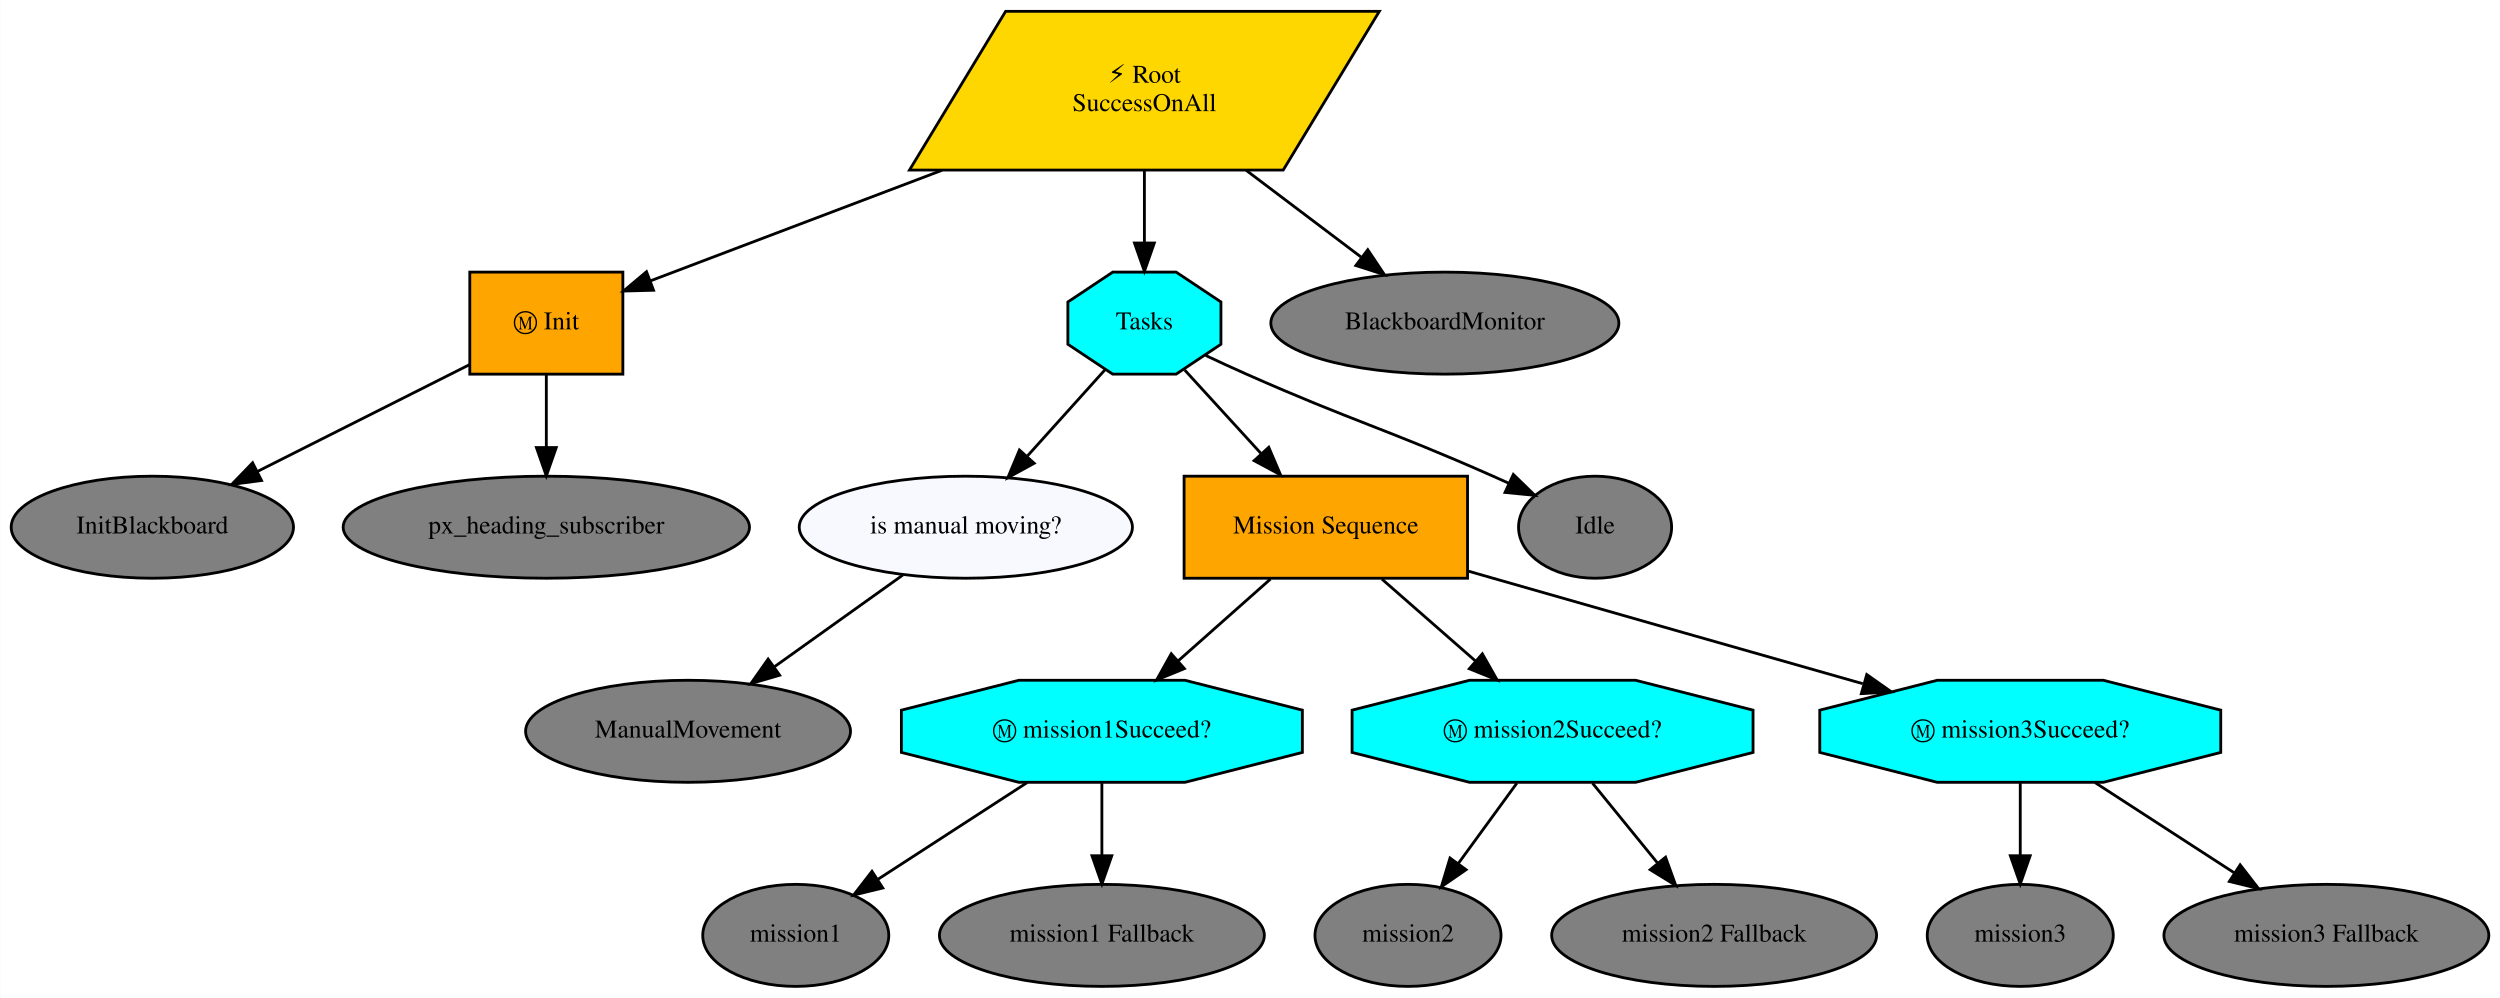
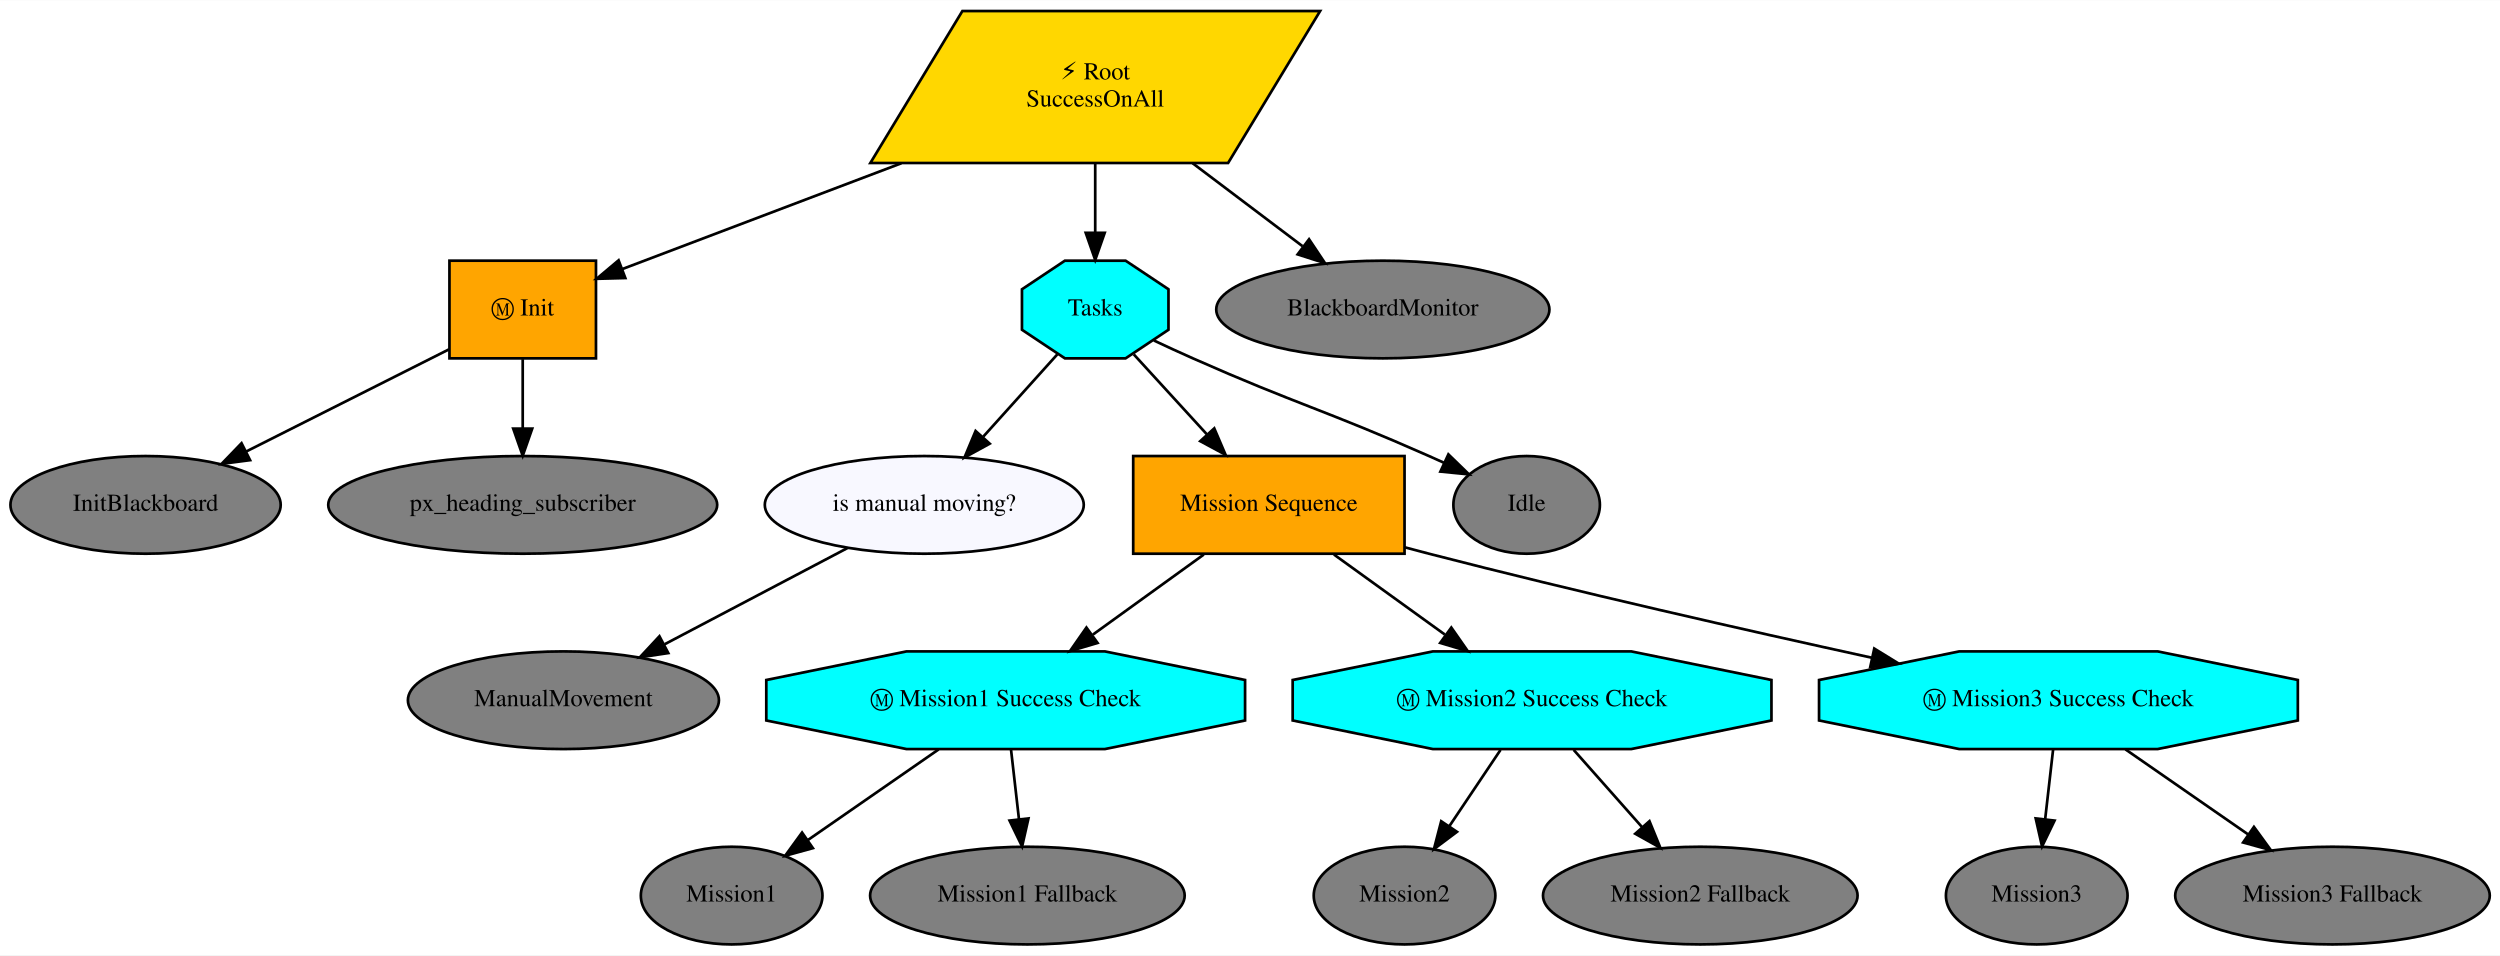
- <svg xmlns="http://www.w3.org/2000/svg" width="882pt" height="352pt" viewBox="0.00 0.00 881.81 352.00">
+ <svg xmlns="http://www.w3.org/2000/svg" width="921pt" height="352pt" viewBox="0.00 0.00 921.39 352.00">
  <g id="graph0" class="graph" transform="scale(1 1) rotate(0) translate(4 348)">
-     <polygon fill="white" stroke="transparent" points="-4,4 -4,-348 877.81,-348 877.81,4 -4,4" />
+     <polygon fill="white" stroke="transparent" points="-4,4 -4,-348 917.39,-348 917.39,4 -4,4" />
    <g id="node1" class="node">
      <polygon fill="gold" stroke="black" points="482.53,-344 350.69,-344 316.77,-288 448.62,-288 482.53,-344" />
      <text text-anchor="middle" x="399.65" y="-318.8" font-family="Times,serif" font-size="9.00">⚡ Root</text>
      <text text-anchor="middle" x="399.65" y="-308.8" font-family="Times,serif" font-size="9.00">SuccessOnAll</text>
    </g>
    <g id="node2" class="node">
      <polygon fill="orange" stroke="black" points="215.65,-252 161.65,-252 161.65,-216 215.65,-216 215.65,-252" />
      <text text-anchor="middle" x="188.65" y="-231.8" font-family="Times,serif" font-size="9.00">Ⓜ Init</text>
    </g>
    <g id="edge1" class="edge">
      <path fill="none" stroke="black" d="M328.22,-287.92C293.67,-274.82 253.67,-259.65 225.37,-248.92" />
      <polygon fill="black" stroke="black" points="226.47,-245.6 215.88,-245.32 223.99,-252.14 226.47,-245.6" />
    </g>
    <g id="node5" class="node">
      <polygon fill="cyan" stroke="black" points="426.65,-226.54 426.65,-241.46 410.84,-252 388.47,-252 372.65,-241.46 372.65,-226.54 388.47,-216 410.84,-216 426.65,-226.54" />
      <text text-anchor="middle" x="399.65" y="-231.8" font-family="Times,serif" font-size="9.00">Tasks</text>
    </g>
    <g id="edge4" class="edge">
      <path fill="none" stroke="black" d="M399.65,-287.92C399.65,-279.72 399.65,-270.72 399.65,-262.49" />
      <polygon fill="black" stroke="black" points="403.15,-262.27 399.65,-252.27 396.15,-262.27 403.15,-262.27" />
    </g>
    <g id="node19" class="node">
      <ellipse fill="gray" stroke="black" cx="505.65" cy="-234" rx="61.4" ry="18" />
      <text text-anchor="middle" x="505.65" y="-231.8" font-family="Times,serif" font-size="9.00">BlackboardMonitor</text>
    </g>
    <g id="edge18" class="edge">
      <path fill="none" stroke="black" d="M435.54,-287.92C448.71,-277.97 463.47,-266.83 476.04,-257.35" />
      <polygon fill="black" stroke="black" points="478.46,-259.9 484.34,-251.09 474.25,-254.32 478.46,-259.9" />
    </g>
    <g id="node3" class="node">
      <ellipse fill="gray" stroke="black" cx="49.65" cy="-162" rx="49.8" ry="18" />
      <text text-anchor="middle" x="49.65" y="-159.8" font-family="Times,serif" font-size="9.00">InitBlackboard</text>
    </g>
    <g id="edge2" class="edge">
      <path fill="none" stroke="black" d="M161.52,-219.34C140.18,-208.59 110.22,-193.5 86.67,-181.64" />
      <polygon fill="black" stroke="black" points="88.17,-178.48 77.67,-177.11 85.02,-184.73 88.17,-178.48" />
    </g>
    <g id="node4" class="node">
      <ellipse fill="gray" stroke="black" cx="188.65" cy="-162" rx="71.68" ry="18" />
      <text text-anchor="middle" x="188.65" y="-159.8" font-family="Times,serif" font-size="9.00">px_heading_subscriber</text>
    </g>
    <g id="edge3" class="edge">
      <path fill="none" stroke="black" d="M188.65,-215.7C188.65,-207.98 188.65,-198.71 188.65,-190.11" />
      <polygon fill="black" stroke="black" points="192.15,-190.1 188.65,-180.1 185.15,-190.1 192.15,-190.1" />
    </g>
    <g id="node6" class="node">
      <ellipse fill="ghostwhite" stroke="black" cx="336.65" cy="-162" rx="58.78" ry="18" />
      <text text-anchor="middle" x="336.65" y="-159.8" font-family="Times,serif" font-size="9.00">is manual moving?</text>
    </g>
    <g id="edge5" class="edge">
      <path fill="none" stroke="black" d="M385.67,-217.46C377.66,-208.57 367.44,-197.21 358.4,-187.16" />
      <polygon fill="black" stroke="black" points="360.76,-184.56 351.47,-179.47 355.56,-189.24 360.76,-184.56" />
    </g>
    <g id="node8" class="node">
      <polygon fill="orange" stroke="black" points="513.65,-180 413.65,-180 413.65,-144 513.65,-144 513.65,-180" />
      <text text-anchor="middle" x="463.65" y="-159.8" font-family="Times,serif" font-size="9.00">Mission Sequence</text>
    </g>
    <g id="edge7" class="edge">
      <path fill="none" stroke="black" d="M413.86,-217.46C421.76,-208.82 431.79,-197.85 440.77,-188.03" />
      <polygon fill="black" stroke="black" points="443.52,-190.2 447.69,-180.46 438.36,-185.48 443.52,-190.2" />
    </g>
    <g id="node18" class="node">
      <ellipse fill="gray" stroke="black" cx="558.65" cy="-162" rx="27" ry="18" />
      <text text-anchor="middle" x="558.65" y="-159.8" font-family="Times,serif" font-size="9.00">Idle</text>
    </g>
    <g id="edge17" class="edge">
      <path fill="none" stroke="black" d="M421.28,-222.58C425.99,-220.36 430.98,-218.07 435.65,-216 473.92,-199.06 484.39,-196.94 522.65,-180 524.45,-179.2 526.3,-178.37 528.16,-177.53" />
      <polygon fill="black" stroke="black" points="529.81,-180.62 537.41,-173.24 526.87,-174.27 529.81,-180.62" />
    </g>
    <g id="node7" class="node">
-       <ellipse fill="gray" stroke="black" cx="238.65" cy="-90" rx="57.32" ry="18" />
-       <text text-anchor="middle" x="238.65" y="-87.8" font-family="Times,serif" font-size="9.00">ManualMovement</text>
+       <ellipse fill="gray" stroke="black" cx="203.65" cy="-90" rx="57.32" ry="18" />
+       <text text-anchor="middle" x="203.65" y="-87.8" font-family="Times,serif" font-size="9.00">ManualMovement</text>
    </g>
    <g id="edge6" class="edge">
-       <path fill="none" stroke="black" d="M314.41,-145.12C301.01,-135.54 283.74,-123.21 269.08,-112.74" />
-       <polygon fill="black" stroke="black" points="270.97,-109.79 260.8,-106.82 266.9,-115.48 270.97,-109.79" />
+       <path fill="none" stroke="black" d="M308.45,-146.15C288.79,-135.81 262.35,-121.89 240.95,-110.63" />
+       <polygon fill="black" stroke="black" points="242.3,-107.38 231.82,-105.82 239.04,-113.58 242.3,-107.38" />
    </g>
    <g id="node9" class="node">
-       <polygon fill="cyan" stroke="black" points="455.38,-82.54 455.38,-97.46 413.95,-108 355.35,-108 313.92,-97.46 313.92,-82.54 355.35,-72 413.95,-72 455.38,-82.54" />
-       <text text-anchor="middle" x="384.65" y="-87.8" font-family="Times,serif" font-size="9.00">Ⓜ mission1Succeed?</text>
+       <polygon fill="cyan" stroke="black" points="454.88,-82.54 454.88,-97.46 403.2,-108 330.11,-108 278.42,-97.46 278.42,-82.54 330.11,-72 403.2,-72 454.88,-82.54" />
+       <text text-anchor="middle" x="366.65" y="-87.8" font-family="Times,serif" font-size="9.00">Ⓜ Mission1 Success Check</text>
    </g>
    <g id="edge8" class="edge">
-       <path fill="none" stroke="black" d="M444.12,-143.7C434.27,-134.97 422.17,-124.24 411.46,-114.75" />
-       <polygon fill="black" stroke="black" points="413.76,-112.12 403.96,-108.1 409.12,-117.36 413.76,-112.12" />
+       <path fill="none" stroke="black" d="M439.67,-143.7C427.34,-134.8 412.14,-123.82 398.8,-114.2" />
+       <polygon fill="black" stroke="black" points="400.51,-111.12 390.35,-108.1 396.41,-116.79 400.51,-111.12" />
    </g>
    <g id="node12" class="node">
-       <polygon fill="cyan" stroke="black" points="614.38,-82.54 614.38,-97.46 572.95,-108 514.35,-108 472.92,-97.46 472.92,-82.54 514.35,-72 572.95,-72 614.38,-82.54" />
-       <text text-anchor="middle" x="543.65" y="-87.8" font-family="Times,serif" font-size="9.00">Ⓜ mission2Succeed?</text>
+       <polygon fill="cyan" stroke="black" points="648.88,-82.54 648.88,-97.46 597.2,-108 524.11,-108 472.42,-97.46 472.42,-82.54 524.11,-72 597.2,-72 648.88,-82.54" />
+       <text text-anchor="middle" x="560.65" y="-87.8" font-family="Times,serif" font-size="9.00">Ⓜ Mission2 Success Check</text>
    </g>
    <g id="edge11" class="edge">
-       <path fill="none" stroke="black" d="M483.43,-143.7C493.41,-134.97 505.66,-124.24 516.51,-114.75" />
-       <polygon fill="black" stroke="black" points="518.88,-117.32 524.1,-108.1 514.27,-112.06 518.88,-117.32" />
+       <path fill="none" stroke="black" d="M487.63,-143.7C499.96,-134.8 515.17,-123.82 528.51,-114.2" />
+       <polygon fill="black" stroke="black" points="530.89,-116.79 536.95,-108.1 526.79,-111.12 530.89,-116.79" />
    </g>
    <g id="node15" class="node">
-       <polygon fill="cyan" stroke="black" points="779.38,-82.54 779.38,-97.46 737.95,-108 679.35,-108 637.92,-97.46 637.92,-82.54 679.35,-72 737.95,-72 779.38,-82.54" />
-       <text text-anchor="middle" x="708.65" y="-87.8" font-family="Times,serif" font-size="9.00">Ⓜ mission3Succeed?</text>
+       <polygon fill="cyan" stroke="black" points="842.88,-82.54 842.88,-97.46 791.2,-108 718.11,-108 666.42,-97.46 666.42,-82.54 718.11,-72 791.2,-72 842.88,-82.54" />
+       <text text-anchor="middle" x="754.65" y="-87.8" font-family="Times,serif" font-size="9.00">Ⓜ Mission3 Success Check</text>
    </g>
    <g id="edge14" class="edge">
-       <path fill="none" stroke="black" d="M513.86,-146.52C516.84,-145.67 519.78,-144.82 522.65,-144 566.47,-131.45 616.11,-117.3 653.08,-106.79" />
-       <polygon fill="black" stroke="black" points="654.5,-110.02 663.16,-103.92 652.58,-103.29 654.5,-110.02" />
+       <path fill="none" stroke="black" d="M513.81,-146.34C516.8,-145.53 519.76,-144.75 522.65,-144 577.25,-129.91 639.58,-115.78 685.87,-105.66" />
+       <polygon fill="black" stroke="black" points="686.77,-109.04 695.79,-103.49 685.28,-102.2 686.77,-109.04" />
    </g>
    <g id="node10" class="node">
-       <ellipse fill="gray" stroke="black" cx="276.65" cy="-18" rx="32.82" ry="18" />
-       <text text-anchor="middle" x="276.65" y="-15.8" font-family="Times,serif" font-size="9.00">mission1</text>
+       <ellipse fill="gray" stroke="black" cx="265.65" cy="-18" rx="33.47" ry="18" />
+       <text text-anchor="middle" x="265.65" y="-15.8" font-family="Times,serif" font-size="9.00">Mission1</text>
    </g>
    <g id="edge9" class="edge">
-       <path fill="none" stroke="black" d="M358.23,-71.88C342.32,-61.56 322.04,-48.42 305.68,-37.81" />
-       <polygon fill="black" stroke="black" points="307.34,-34.72 297.05,-32.22 303.54,-40.6 307.34,-34.72" />
+       <path fill="none" stroke="black" d="M341.94,-71.88C327.4,-61.79 308.94,-49 293.83,-38.53" />
+       <polygon fill="black" stroke="black" points="295.59,-35.49 285.37,-32.67 291.6,-41.24 295.59,-35.49" />
    </g>
    <g id="node11" class="node">
-       <ellipse fill="gray" stroke="black" cx="384.65" cy="-18" rx="57.32" ry="18" />
-       <text text-anchor="middle" x="384.65" y="-15.8" font-family="Times,serif" font-size="9.00">mission1 Fallback</text>
+       <ellipse fill="gray" stroke="black" cx="374.65" cy="-18" rx="57.97" ry="18" />
+       <text text-anchor="middle" x="374.65" y="-15.8" font-family="Times,serif" font-size="9.00">Mission1 Fallback</text>
    </g>
    <g id="edge10" class="edge">
-       <path fill="none" stroke="black" d="M384.65,-71.7C384.65,-63.98 384.65,-54.71 384.65,-46.11" />
-       <polygon fill="black" stroke="black" points="388.15,-46.1 384.65,-36.1 381.15,-46.1 388.15,-46.1" />
+       <path fill="none" stroke="black" d="M368.63,-71.7C369.51,-63.98 370.57,-54.71 371.55,-46.11" />
+       <polygon fill="black" stroke="black" points="375.04,-46.44 372.7,-36.1 368.08,-45.64 375.04,-46.44" />
    </g>
    <g id="node13" class="node">
-       <ellipse fill="gray" stroke="black" cx="492.65" cy="-18" rx="32.82" ry="18" />
-       <text text-anchor="middle" x="492.65" y="-15.8" font-family="Times,serif" font-size="9.00">mission2</text>
+       <ellipse fill="gray" stroke="black" cx="513.65" cy="-18" rx="33.47" ry="18" />
+       <text text-anchor="middle" x="513.65" y="-15.8" font-family="Times,serif" font-size="9.00">Mission2</text>
    </g>
    <g id="edge12" class="edge">
-       <path fill="none" stroke="black" d="M531.05,-71.7C524.81,-63.14 517.18,-52.67 510.37,-43.33" />
-       <polygon fill="black" stroke="black" points="513.13,-41.17 504.41,-35.14 507.47,-45.29 513.13,-41.17" />
+       <path fill="none" stroke="black" d="M549.03,-71.7C543.35,-63.23 536.4,-52.89 530.18,-43.61" />
+       <polygon fill="black" stroke="black" points="532.97,-41.5 524.49,-35.14 527.16,-45.4 532.97,-41.5" />
    </g>
    <g id="node14" class="node">
-       <ellipse fill="gray" stroke="black" cx="600.65" cy="-18" rx="57.32" ry="18" />
-       <text text-anchor="middle" x="600.65" y="-15.8" font-family="Times,serif" font-size="9.00">mission2 Fallback</text>
+       <ellipse fill="gray" stroke="black" cx="622.65" cy="-18" rx="57.97" ry="18" />
+       <text text-anchor="middle" x="622.65" y="-15.8" font-family="Times,serif" font-size="9.00">Mission2 Fallback</text>
    </g>
    <g id="edge13" class="edge">
-       <path fill="none" stroke="black" d="M557.74,-71.7C564.68,-63.18 573.16,-52.76 580.74,-43.45" />
-       <polygon fill="black" stroke="black" points="583.52,-45.59 587.12,-35.62 578.09,-41.17 583.52,-45.59" />
+       <path fill="none" stroke="black" d="M575.98,-71.7C583.6,-63.09 592.93,-52.55 601.25,-43.17" />
+       <polygon fill="black" stroke="black" points="603.92,-45.43 607.93,-35.62 598.68,-40.79 603.92,-45.43" />
    </g>
    <g id="node16" class="node">
-       <ellipse fill="gray" stroke="black" cx="708.65" cy="-18" rx="32.82" ry="18" />
-       <text text-anchor="middle" x="708.65" y="-15.8" font-family="Times,serif" font-size="9.00">mission3</text>
+       <ellipse fill="gray" stroke="black" cx="746.65" cy="-18" rx="33.47" ry="18" />
+       <text text-anchor="middle" x="746.65" y="-15.8" font-family="Times,serif" font-size="9.00">Mission3</text>
    </g>
    <g id="edge15" class="edge">
-       <path fill="none" stroke="black" d="M708.65,-71.7C708.65,-63.98 708.65,-54.71 708.65,-46.11" />
-       <polygon fill="black" stroke="black" points="712.15,-46.1 708.65,-36.1 705.15,-46.1 712.15,-46.1" />
+       <path fill="none" stroke="black" d="M752.67,-71.7C751.79,-63.98 750.73,-54.71 749.75,-46.11" />
+       <polygon fill="black" stroke="black" points="753.22,-45.64 748.61,-36.1 746.27,-46.44 753.22,-45.64" />
    </g>
    <g id="node17" class="node">
-       <ellipse fill="gray" stroke="black" cx="816.65" cy="-18" rx="57.32" ry="18" />
-       <text text-anchor="middle" x="816.65" y="-15.8" font-family="Times,serif" font-size="9.00">mission3 Fallback</text>
+       <ellipse fill="gray" stroke="black" cx="855.65" cy="-18" rx="57.97" ry="18" />
+       <text text-anchor="middle" x="855.65" y="-15.8" font-family="Times,serif" font-size="9.00">Mission3 Fallback</text>
    </g>
    <g id="edge16" class="edge">
-       <path fill="none" stroke="black" d="M735.07,-71.88C749.93,-62.25 768.6,-50.15 784.32,-39.95" />
-       <polygon fill="black" stroke="black" points="786.23,-42.89 792.72,-34.51 782.42,-37.02 786.23,-42.89" />
+       <path fill="none" stroke="black" d="M779.36,-71.88C793.03,-62.4 810.14,-50.54 824.7,-40.45" />
+       <polygon fill="black" stroke="black" points="826.7,-43.32 832.93,-34.75 822.71,-37.57 826.7,-43.32" />
    </g>
  </g>
</svg>
